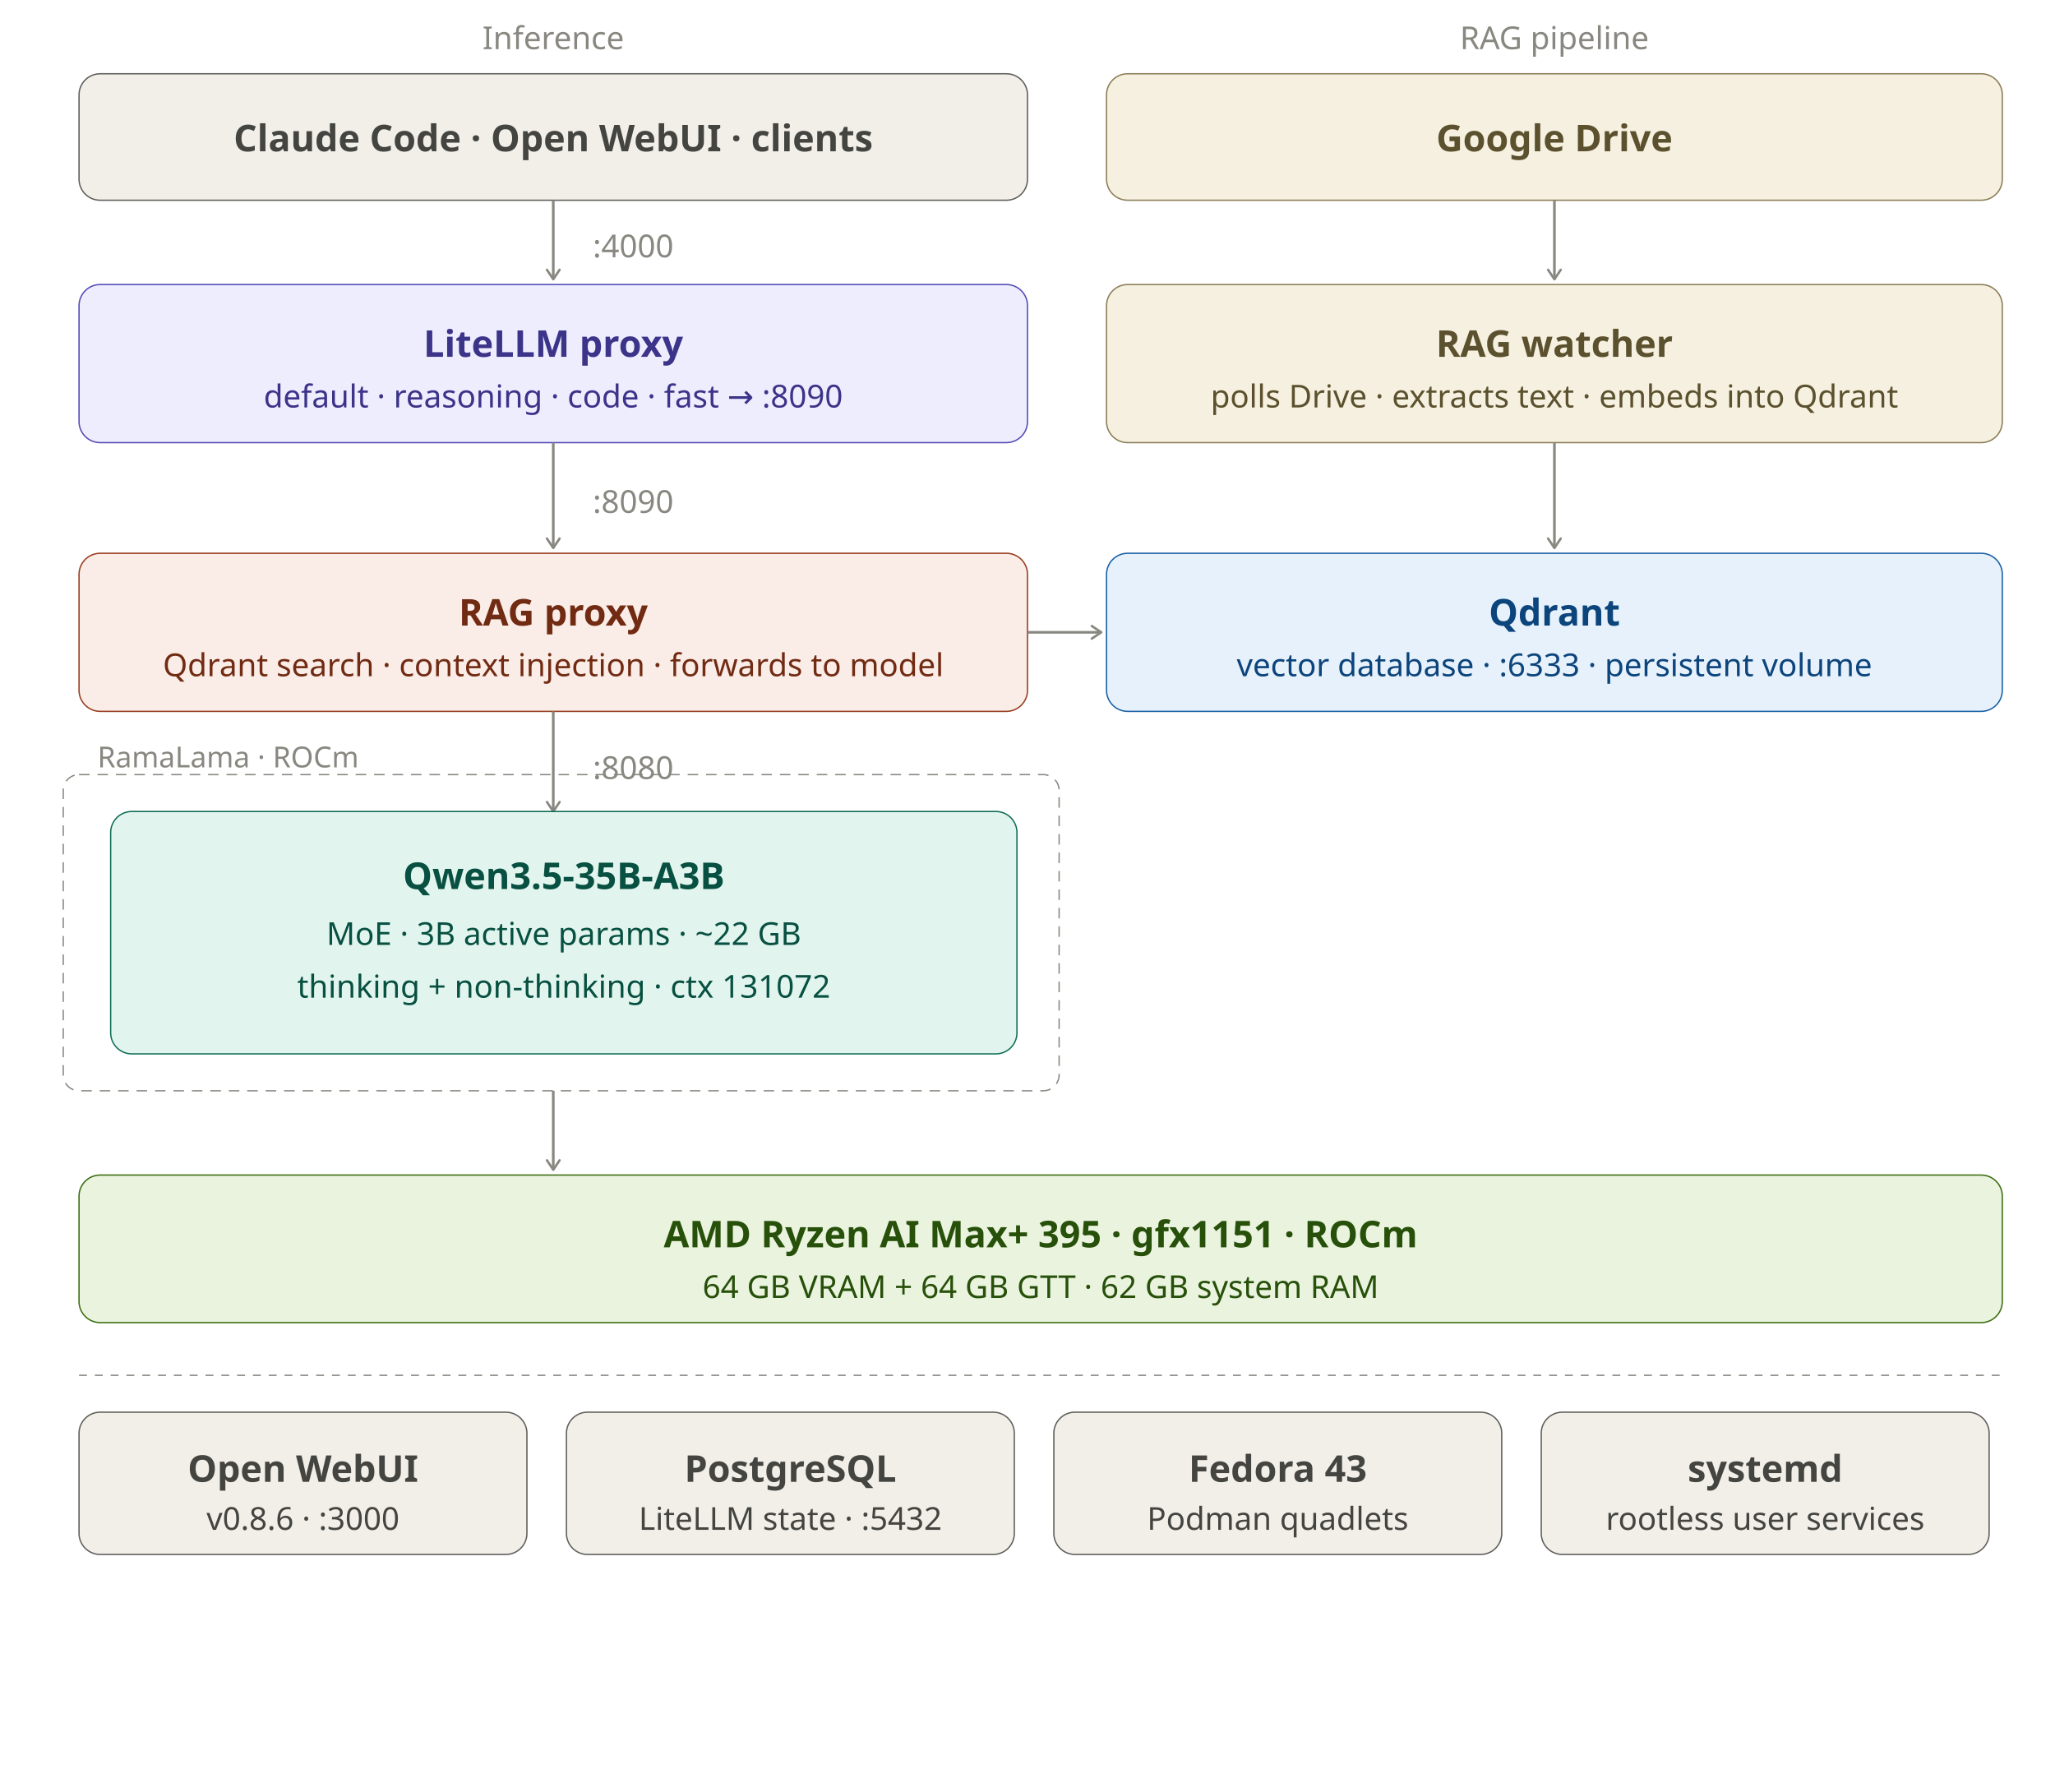
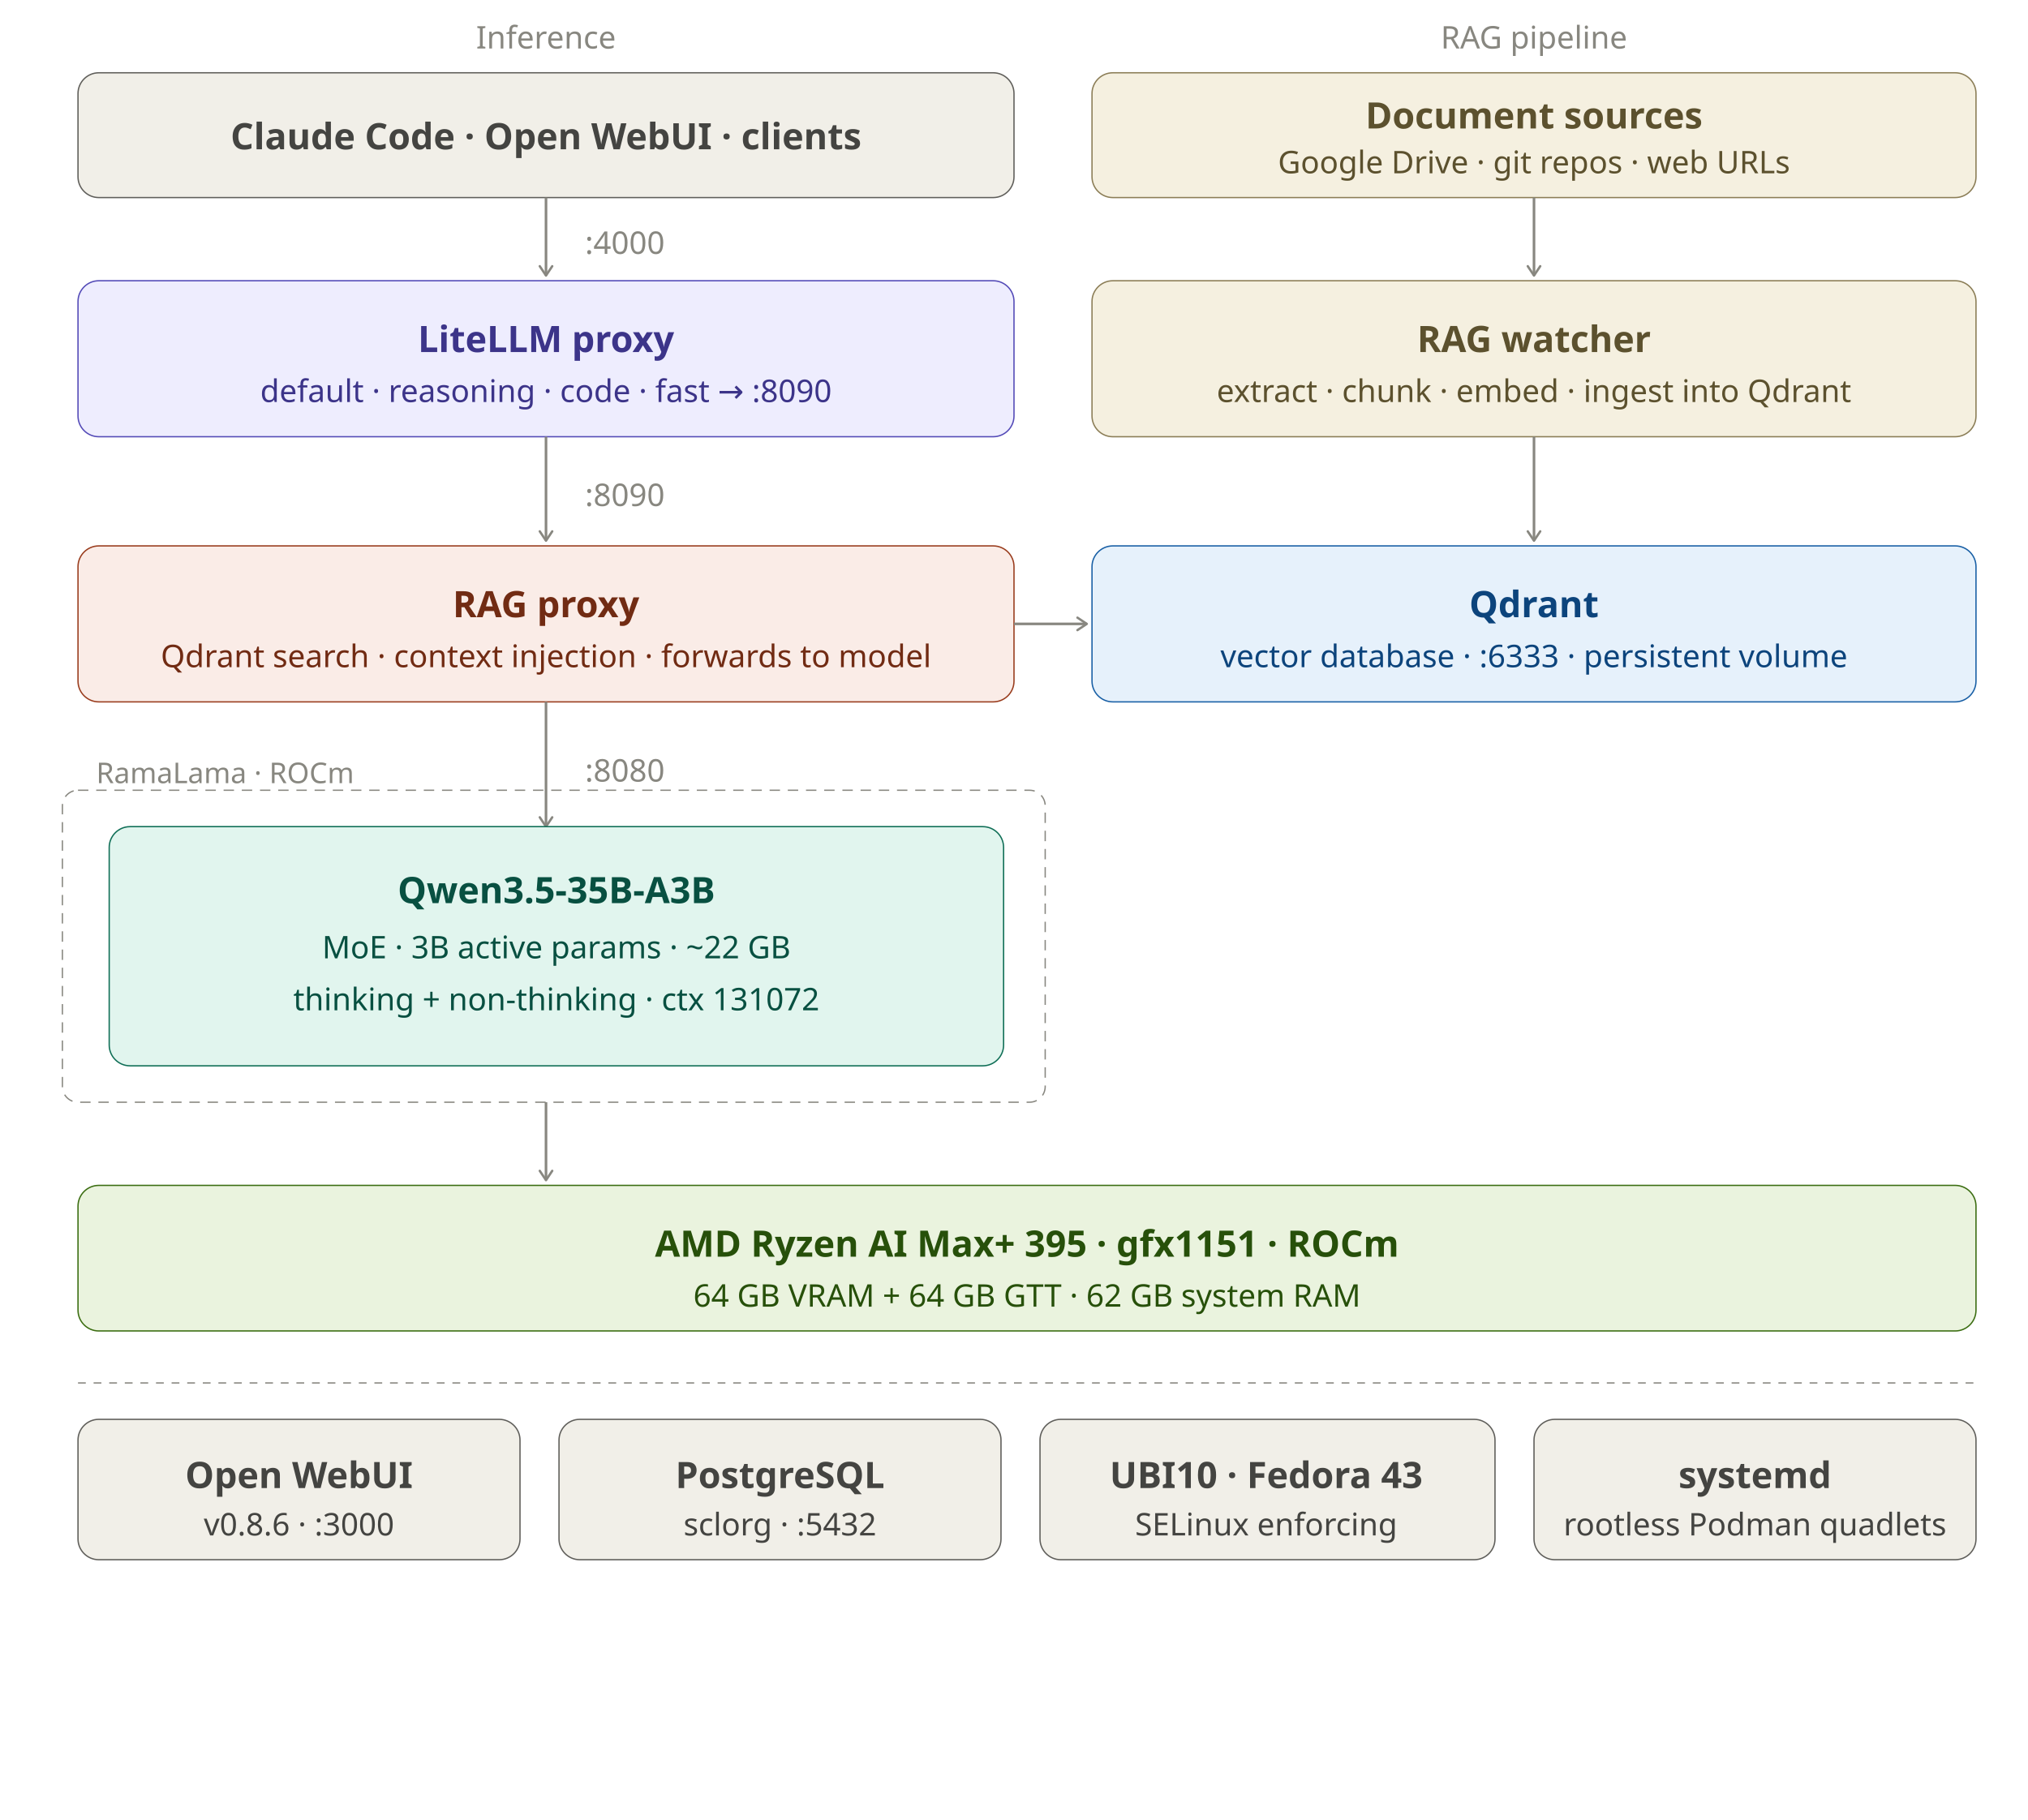
- <svg xmlns="http://www.w3.org/2000/svg" width="100%" viewBox="0 0 780 680" style="font-family:system-ui,sans-serif;background:transparent">
+ <svg xmlns="http://www.w3.org/2000/svg" width="100%" viewBox="0 0 780 700" style="font-family:system-ui,sans-serif;background:transparent">
  <defs>
    <marker id="arrow" viewBox="0 0 10 10" refX="8" refY="5" markerWidth="6" markerHeight="6" orient="auto-start-reverse">
      <path d="M2 1L8 5L2 9" fill="none" stroke="context-stroke" stroke-width="1.5" stroke-linecap="round" stroke-linejoin="round" />
    </marker>
    <marker id="arrow-dash" viewBox="0 0 10 10" refX="8" refY="5" markerWidth="6" markerHeight="6" orient="auto-start-reverse">
      <path d="M2 1L8 5L2 9" fill="none" stroke="#888780" stroke-width="1.5" stroke-linecap="round" stroke-linejoin="round" />
    </marker>
    <style>
    text { fill: #2C2C2A; }
    .th  { font-size:14px; font-weight:600; }
    .ts  { font-size:12px; font-weight:400; }
    .tl  { font-size:11px; font-weight:400; }
    .c-gray-fill    { fill:#F1EFE8; stroke:#5F5E5A; }
    .c-purple-fill  { fill:#EEEDFE; stroke:#534AB7; }
    .c-teal-fill    { fill:#E1F5EE; stroke:#0F6E56; }
    .c-coral-fill   { fill:#FAECE7; stroke:#993C1D; }
    .c-blue-fill    { fill:#E6F1FB; stroke:#185FA5; }
    .c-green-fill   { fill:#EAF3DE; stroke:#3B6D11; }
    .c-sand-fill    { fill:#F5F0E0; stroke:#8B7D56; }
    .c-gray-text    { fill:#444441; }
    .c-purple-text  { fill:#3C3489; }
    .c-teal-text    { fill:#085041; }
    .c-coral-text   { fill:#712B13; }
    .c-blue-text    { fill:#0C447C; }
    .c-green-text   { fill:#27500A; }
    .c-sand-text    { fill:#5C512E; }
    .muted          { fill:#888780; }
    @media (prefers-color-scheme:dark) {
      text              { fill:#D3D1C7; }
      .c-gray-fill      { fill:#444441; stroke:#B4B2A9; }
      .c-purple-fill    { fill:#3C3489; stroke:#AFA9EC; }
      .c-teal-fill      { fill:#085041; stroke:#5DCAA5; }
      .c-coral-fill     { fill:#712B13; stroke:#F0997B; }
      .c-blue-fill      { fill:#0C447C; stroke:#85B7EB; }
      .c-green-fill     { fill:#27500A; stroke:#97C459; }
      .c-sand-fill      { fill:#4A4328; stroke:#C4B882; }
      .c-gray-text      { fill:#D3D1C7; }
      .c-purple-text    { fill:#CECBF6; }
      .c-teal-text      { fill:#9FE1CB; }
      .c-coral-text     { fill:#F5C4B3; }
      .c-blue-text      { fill:#B5D4F4; }
      .c-green-text     { fill:#C0DD97; }
      .c-sand-text      { fill:#D8CFA0; }
      .muted            { fill:#B4B2A9; }
    }
  </style>
  </defs>
  <text class="ts muted" x="210" y="14" text-anchor="middle" dominant-baseline="central">Inference</text>
  <text class="ts muted" x="590" y="14" text-anchor="middle" dominant-baseline="central">RAG pipeline</text>
  <rect x="30" y="28" width="360" height="48" rx="8" stroke-width="0.5" class="c-gray-fill" />
  <text class="th c-gray-text" x="210" y="52" text-anchor="middle" dominant-baseline="central">Claude Code · Open WebUI · clients</text>
  <rect x="420" y="28" width="340" height="48" rx="8" stroke-width="0.5" class="c-sand-fill" />
-   <text class="th c-sand-text" x="590" y="52" text-anchor="middle" dominant-baseline="central">Google Drive</text>
+   <text class="th c-sand-text" x="590" y="44" text-anchor="middle" dominant-baseline="central">Document sources</text>
+   <text class="ts c-sand-text" x="590" y="62" text-anchor="middle" dominant-baseline="central">Google Drive · git repos · web URLs</text>
  <line x1="210" y1="76" x2="210" y2="106" stroke="#888780" stroke-width="1" marker-end="url(#arrow)" />
  <text class="ts muted" x="225" y="93" dominant-baseline="central">:4000</text>
  <line x1="590" y1="76" x2="590" y2="106" stroke="#888780" stroke-width="1" marker-end="url(#arrow)" />
  <rect x="30" y="108" width="360" height="60" rx="8" stroke-width="0.5" class="c-purple-fill" />
  <text class="th c-purple-text" x="210" y="130" text-anchor="middle" dominant-baseline="central">LiteLLM proxy</text>
  <text class="ts c-purple-text" x="210" y="150" text-anchor="middle" dominant-baseline="central">default · reasoning · code · fast → :8090</text>
  <rect x="420" y="108" width="340" height="60" rx="8" stroke-width="0.5" class="c-sand-fill" />
  <text class="th c-sand-text" x="590" y="130" text-anchor="middle" dominant-baseline="central">RAG watcher</text>
-   <text class="ts c-sand-text" x="590" y="150" text-anchor="middle" dominant-baseline="central">polls Drive · extracts text · embeds into Qdrant</text>
+   <text class="ts c-sand-text" x="590" y="150" text-anchor="middle" dominant-baseline="central">extract · chunk · embed · ingest into Qdrant</text>
  <line x1="210" y1="168" x2="210" y2="208" stroke="#888780" stroke-width="1" marker-end="url(#arrow)" />
  <text class="ts muted" x="225" y="190" dominant-baseline="central">:8090</text>
  <line x1="590" y1="168" x2="590" y2="208" stroke="#888780" stroke-width="1" marker-end="url(#arrow)" />
  <rect x="30" y="210" width="360" height="60" rx="8" stroke-width="0.5" class="c-coral-fill" />
  <text class="th c-coral-text" x="210" y="232" text-anchor="middle" dominant-baseline="central">RAG proxy</text>
  <text class="ts c-coral-text" x="210" y="252" text-anchor="middle" dominant-baseline="central">Qdrant search · context injection · forwards to model</text>
  <rect x="420" y="210" width="340" height="60" rx="8" stroke-width="0.5" class="c-blue-fill" />
  <text class="th c-blue-text" x="590" y="232" text-anchor="middle" dominant-baseline="central">Qdrant</text>
  <text class="ts c-blue-text" x="590" y="252" text-anchor="middle" dominant-baseline="central">vector database · :6333 · persistent volume</text>
  <line x1="390" y1="240" x2="418" y2="240" stroke="#888780" stroke-width="1" marker-end="url(#arrow)" />
-   <line x1="210" y1="270" x2="210" y2="308" stroke="#888780" stroke-width="1" marker-end="url(#arrow)" />
-   <text class="ts muted" x="225" y="291" dominant-baseline="central">:8080</text>
-   <rect x="24" y="294" width="378" height="120" rx="6" fill="none" stroke-dasharray="4 3" stroke-width="0.5" stroke="#888780" />
-   <text class="tl muted" x="37" y="287" dominant-baseline="central">RamaLama · ROCm</text>
-   <rect x="42" y="308" width="344" height="92" rx="8" stroke-width="0.5" class="c-teal-fill" />
-   <text class="th c-teal-text" x="214" y="332" text-anchor="middle" dominant-baseline="central">Qwen3.5-35B-A3B</text>
-   <text class="ts c-teal-text" x="214" y="354" text-anchor="middle" dominant-baseline="central">MoE · 3B active params · ~22 GB</text>
-   <text class="ts c-teal-text" x="214" y="374" text-anchor="middle" dominant-baseline="central">thinking + non-thinking · ctx 131072</text>
-   <line x1="210" y1="414" x2="210" y2="444" stroke="#888780" stroke-width="1" marker-end="url(#arrow)" />
-   <rect x="30" y="446" width="730" height="56" rx="8" stroke-width="0.5" class="c-green-fill" />
-   <text class="th c-green-text" x="395" y="468" text-anchor="middle" dominant-baseline="central">AMD Ryzen AI Max+ 395 · gfx1151 · ROCm</text>
-   <text class="ts c-green-text" x="395" y="488" text-anchor="middle" dominant-baseline="central">64 GB VRAM + 64 GB GTT · 62 GB system RAM</text>
-   <line x1="30" y1="522" x2="760" y2="522" stroke-dasharray="3 3" stroke-width="0.5" stroke="#888780" />
-   <rect x="30" y="536" width="170" height="54" rx="8" stroke-width="0.5" class="c-gray-fill" />
-   <text class="th c-gray-text" x="115" y="557" text-anchor="middle" dominant-baseline="central">Open WebUI</text>
-   <text class="ts c-gray-text" x="115" y="576" text-anchor="middle" dominant-baseline="central">v0.8.6 · :3000</text>
-   <rect x="215" y="536" width="170" height="54" rx="8" stroke-width="0.5" class="c-gray-fill" />
-   <text class="th c-gray-text" x="300" y="557" text-anchor="middle" dominant-baseline="central">PostgreSQL</text>
-   <text class="ts c-gray-text" x="300" y="576" text-anchor="middle" dominant-baseline="central">LiteLLM state · :5432</text>
-   <rect x="400" y="536" width="170" height="54" rx="8" stroke-width="0.5" class="c-gray-fill" />
-   <text class="th c-gray-text" x="485" y="557" text-anchor="middle" dominant-baseline="central">Fedora 43</text>
-   <text class="ts c-gray-text" x="485" y="576" text-anchor="middle" dominant-baseline="central">Podman quadlets</text>
-   <rect x="585" y="536" width="170" height="54" rx="8" stroke-width="0.5" class="c-gray-fill" />
-   <text class="th c-gray-text" x="670" y="557" text-anchor="middle" dominant-baseline="central">systemd</text>
-   <text class="ts c-gray-text" x="670" y="576" text-anchor="middle" dominant-baseline="central">rootless user services</text>
+   <line x1="210" y1="270" x2="210" y2="318" stroke="#888780" stroke-width="1" marker-end="url(#arrow)" />
+   <text class="ts muted" x="225" y="296" dominant-baseline="central">:8080</text>
+   <rect x="24" y="304" width="378" height="120" rx="6" fill="none" stroke-dasharray="4 3" stroke-width="0.5" stroke="#888780" />
+   <text class="tl muted" x="37" y="297" dominant-baseline="central">RamaLama · ROCm</text>
+   <rect x="42" y="318" width="344" height="92" rx="8" stroke-width="0.5" class="c-teal-fill" />
+   <text class="th c-teal-text" x="214" y="342" text-anchor="middle" dominant-baseline="central">Qwen3.5-35B-A3B</text>
+   <text class="ts c-teal-text" x="214" y="364" text-anchor="middle" dominant-baseline="central">MoE · 3B active params · ~22 GB</text>
+   <text class="ts c-teal-text" x="214" y="384" text-anchor="middle" dominant-baseline="central">thinking + non-thinking · ctx 131072</text>
+   <line x1="210" y1="424" x2="210" y2="454" stroke="#888780" stroke-width="1" marker-end="url(#arrow)" />
+   <rect x="30" y="456" width="730" height="56" rx="8" stroke-width="0.5" class="c-green-fill" />
+   <text class="th c-green-text" x="395" y="478" text-anchor="middle" dominant-baseline="central">AMD Ryzen AI Max+ 395 · gfx1151 · ROCm</text>
+   <text class="ts c-green-text" x="395" y="498" text-anchor="middle" dominant-baseline="central">64 GB VRAM + 64 GB GTT · 62 GB system RAM</text>
+   <line x1="30" y1="532" x2="760" y2="532" stroke-dasharray="3 3" stroke-width="0.5" stroke="#888780" />
+   <rect x="30" y="546" width="170" height="54" rx="8" stroke-width="0.5" class="c-gray-fill" />
+   <text class="th c-gray-text" x="115" y="567" text-anchor="middle" dominant-baseline="central">Open WebUI</text>
+   <text class="ts c-gray-text" x="115" y="586" text-anchor="middle" dominant-baseline="central">v0.8.6 · :3000</text>
+   <rect x="215" y="546" width="170" height="54" rx="8" stroke-width="0.5" class="c-gray-fill" />
+   <text class="th c-gray-text" x="300" y="567" text-anchor="middle" dominant-baseline="central">PostgreSQL</text>
+   <text class="ts c-gray-text" x="300" y="586" text-anchor="middle" dominant-baseline="central">sclorg · :5432</text>
+   <rect x="400" y="546" width="175" height="54" rx="8" stroke-width="0.5" class="c-gray-fill" />
+   <text class="th c-gray-text" x="487" y="567" text-anchor="middle" dominant-baseline="central">UBI10 · Fedora 43</text>
+   <text class="ts c-gray-text" x="487" y="586" text-anchor="middle" dominant-baseline="central">SELinux enforcing</text>
+   <rect x="590" y="546" width="170" height="54" rx="8" stroke-width="0.5" class="c-gray-fill" />
+   <text class="th c-gray-text" x="675" y="567" text-anchor="middle" dominant-baseline="central">systemd</text>
+   <text class="ts c-gray-text" x="675" y="586" text-anchor="middle" dominant-baseline="central">rootless Podman quadlets</text>
</svg>
